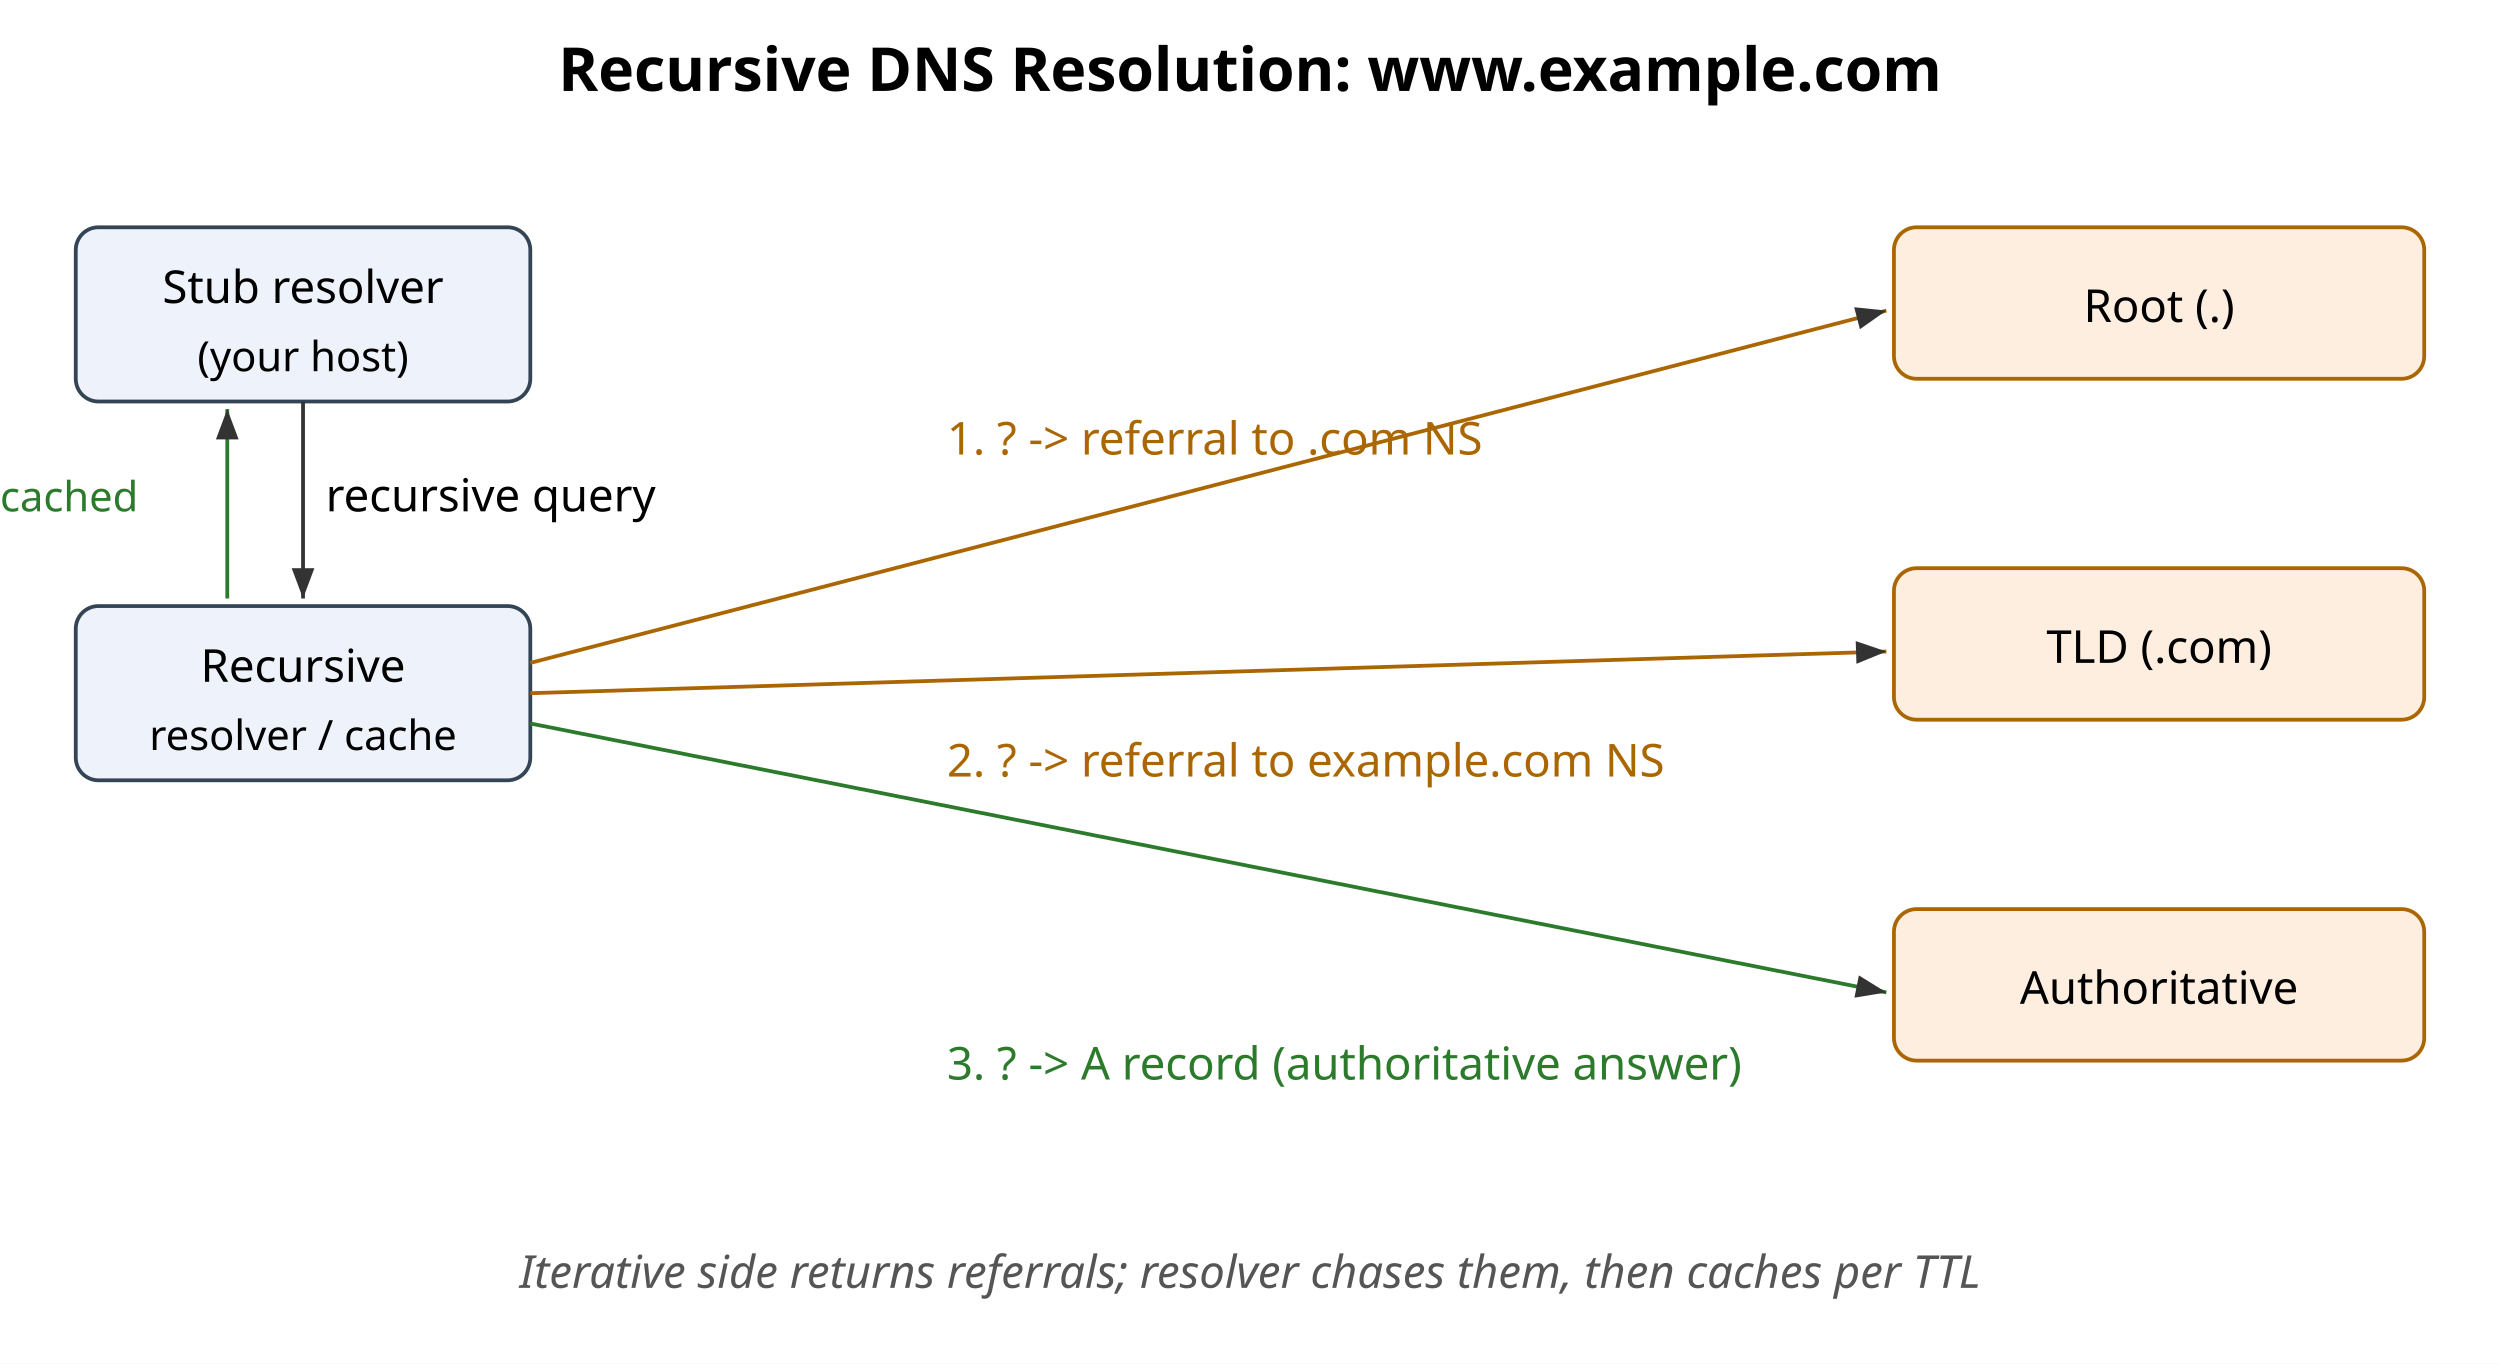
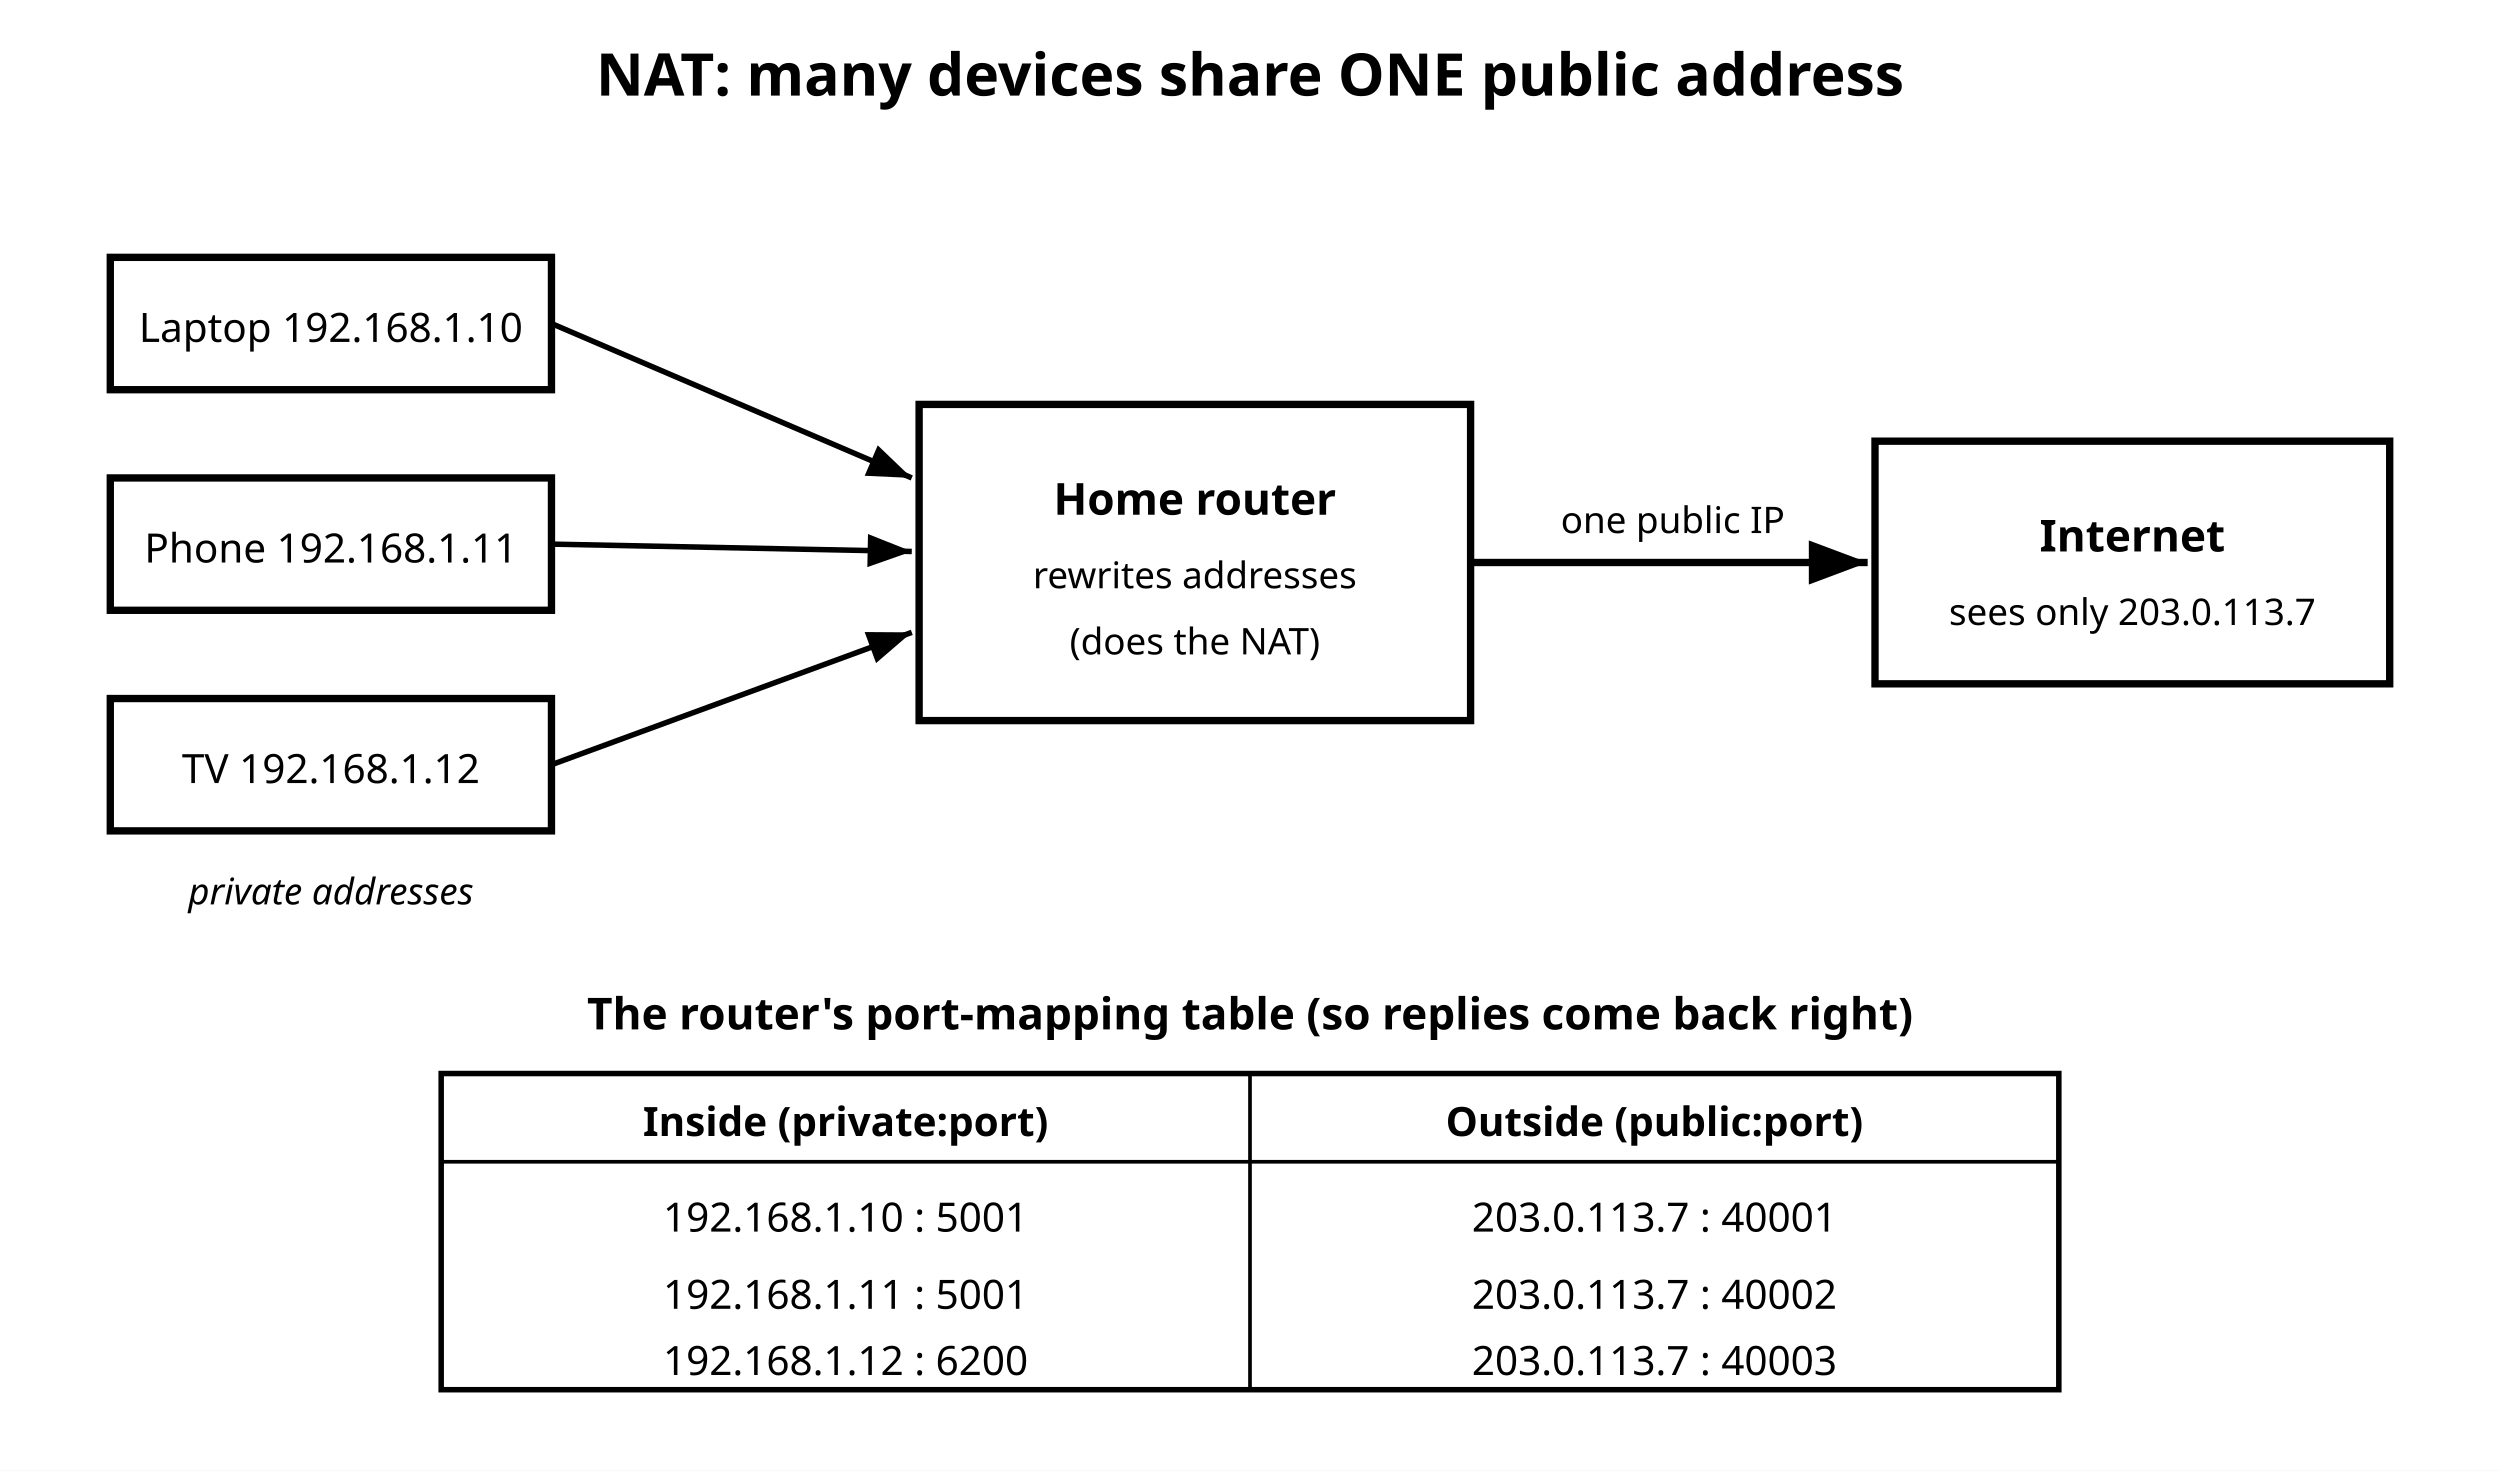
- <svg xmlns="http://www.w3.org/2000/svg" width="660" height="360" font-family="sans-serif" font-size="12">
-   <rect width="660" height="360" fill="#ffffff" />
-   <text x="330" y="24" text-anchor="middle" font-size="16" font-weight="bold">Recursive DNS Resolution: www.example.com</text>
-   <rect x="20" y="60" width="120" height="46" rx="6" fill="#eef3fb" stroke="#345" />
-   <text x="80" y="80" text-anchor="middle">Stub resolver</text>
-   <text x="80" y="98" text-anchor="middle" font-size="11">(your host)</text>
-   <rect x="20" y="160" width="120" height="46" rx="6" fill="#eef3fb" stroke="#345" />
-   <text x="80" y="180" text-anchor="middle">Recursive</text>
-   <text x="80" y="198" text-anchor="middle" font-size="11">resolver / cache</text>
-   <rect x="500" y="60" width="140" height="40" rx="6" fill="#fdeee0" stroke="#a60" />
-   <text x="570" y="85" text-anchor="middle">Root (.)</text>
-   <rect x="500" y="150" width="140" height="40" rx="6" fill="#fdeee0" stroke="#a60" />
-   <text x="570" y="175" text-anchor="middle">TLD (.com)</text>
-   <rect x="500" y="240" width="140" height="40" rx="6" fill="#fdeee0" stroke="#a60" />
-   <text x="570" y="265" text-anchor="middle">Authoritative</text>
-   <line x1="80" y1="106" x2="80" y2="158" stroke="#333" marker-end="url(#b)" />
-   <text x="86" y="135">recursive query</text>
-   <line x1="140" y1="175" x2="498" y2="82" stroke="#a60" marker-end="url(#b)" />
-   <text x="250" y="120" fill="#a60">1. ? -&gt; referral to .com NS</text>
-   <line x1="140" y1="183" x2="498" y2="172" stroke="#a60" marker-end="url(#b)" />
-   <text x="250" y="205" fill="#a60">2. ? -&gt; referral to example.com NS</text>
-   <line x1="140" y1="191" x2="498" y2="262" stroke="#2c7a2c" marker-end="url(#b)" />
-   <text x="250" y="285" fill="#2c7a2c">3. ? -&gt; A record (authoritative answer)</text>
-   <line x1="60" y1="158" x2="60" y2="108" stroke="#2c7a2c" marker-end="url(#b)" />
-   <text x="0" y="135" fill="#2c7a2c" font-size="11">cached</text>
-   <text x="330" y="340" text-anchor="middle" font-style="italic" fill="#555">Iterative side returns referrals; resolver chases them, then caches per TTL</text>
+ <svg xmlns="http://www.w3.org/2000/svg" width="680" height="400" viewBox="0 0 680 400" font-family="sans-serif" font-size="13">
+   <rect width="680" height="400" fill="#ffffff" />
+   <text x="340" y="26" text-anchor="middle" font-size="16" font-weight="bold">NAT: many devices share ONE public address</text>
+   <rect x="30" y="70" width="120" height="36" fill="#ffffff" stroke="#000000" stroke-width="2" />
+   <text x="90" y="93" text-anchor="middle" font-size="11">Laptop  192.168.1.10</text>
+   <rect x="30" y="130" width="120" height="36" fill="#ffffff" stroke="#000000" stroke-width="2" />
+   <text x="90" y="153" text-anchor="middle" font-size="11">Phone  192.168.1.11</text>
+   <rect x="30" y="190" width="120" height="36" fill="#ffffff" stroke="#000000" stroke-width="2" />
+   <text x="90" y="213" text-anchor="middle" font-size="11">TV  192.168.1.12</text>
+   <text x="90" y="246" text-anchor="middle" font-size="10" font-style="italic">private addresses</text>
+   <rect x="250" y="110" width="150" height="86" fill="#ffffff" stroke="#000000" stroke-width="2" />
+   <text x="325" y="140" text-anchor="middle" font-weight="bold" font-size="12">Home router</text>
+   <text x="325" y="160" text-anchor="middle" font-size="10">rewrites addresses</text>
+   <text x="325" y="178" text-anchor="middle" font-size="10">(does the NAT)</text>
+   <rect x="510" y="120" width="140" height="66" fill="#ffffff" stroke="#000000" stroke-width="2" />
+   <text x="580" y="150" text-anchor="middle" font-weight="bold" font-size="12">Internet</text>
+   <text x="580" y="170" text-anchor="middle" font-size="10">sees only 203.0.113.7</text>
+   <line x1="150" y1="88" x2="248" y2="130" stroke="#000000" stroke-width="1.5" marker-end="url(#arrow)" />
+   <line x1="150" y1="148" x2="248" y2="150" stroke="#000000" stroke-width="1.5" marker-end="url(#arrow)" />
+   <line x1="150" y1="208" x2="248" y2="172" stroke="#000000" stroke-width="1.5" marker-end="url(#arrow)" />
+   <line x1="400" y1="153" x2="508" y2="153" stroke="#000000" stroke-width="2" marker-end="url(#arrow)" />
+   <text x="455" y="145" text-anchor="middle" font-size="10">one public IP</text>
+   <text x="340" y="280" text-anchor="middle" font-size="12" font-weight="bold">The router's port-mapping table (so replies come back right)</text>
+   <rect x="120" y="292" width="440" height="86" fill="#ffffff" stroke="#000000" stroke-width="1.5" />
+   <line x1="120" y1="316" x2="560" y2="316" stroke="#000000" stroke-width="1" />
+   <line x1="340" y1="292" x2="340" y2="378" stroke="#000000" stroke-width="1" />
+   <text x="230" y="309" text-anchor="middle" font-size="11" font-weight="bold">Inside (private:port)</text>
+   <text x="450" y="309" text-anchor="middle" font-size="11" font-weight="bold">Outside (public:port)</text>
+   <text x="230" y="335" text-anchor="middle" font-size="11">192.168.1.10 : 5001</text>
+   <text x="450" y="335" text-anchor="middle" font-size="11">203.0.113.7 : 40001</text>
+   <text x="230" y="356" text-anchor="middle" font-size="11">192.168.1.11 : 5001</text>
+   <text x="450" y="356" text-anchor="middle" font-size="11">203.0.113.7 : 40002</text>
+   <text x="230" y="374" text-anchor="middle" font-size="11">192.168.1.12 : 6200</text>
+   <text x="450" y="374" text-anchor="middle" font-size="11">203.0.113.7 : 40003</text>
  <defs>
-     <marker id="b" markerWidth="10" markerHeight="10" refX="8" refY="3" orient="auto">
-       <path d="M0,0 L8,3 L0,6 Z" fill="#333" />
+     <marker id="arrow" markerWidth="10" markerHeight="10" refX="8" refY="3" orient="auto">
+       <path d="M0,0 L8,3 L0,6 Z" fill="#000000" />
    </marker>
  </defs>
</svg>
